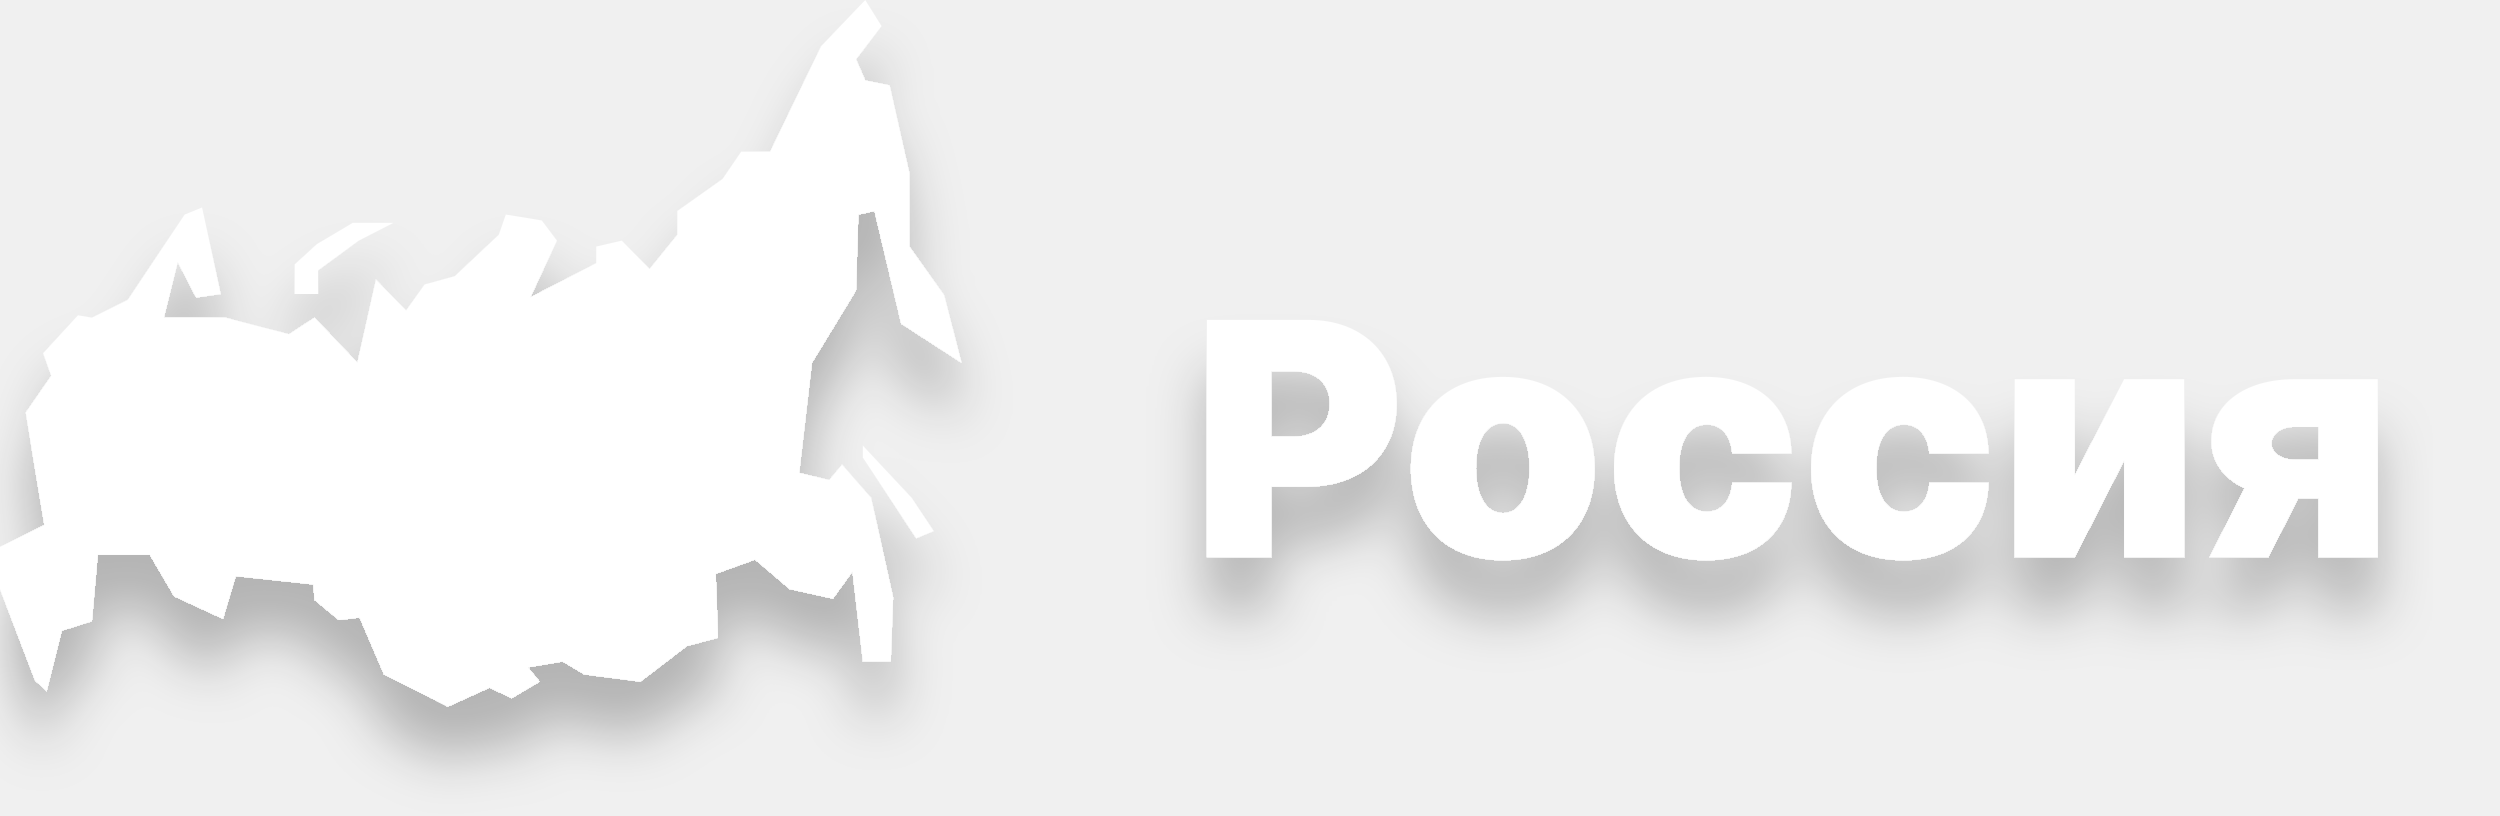
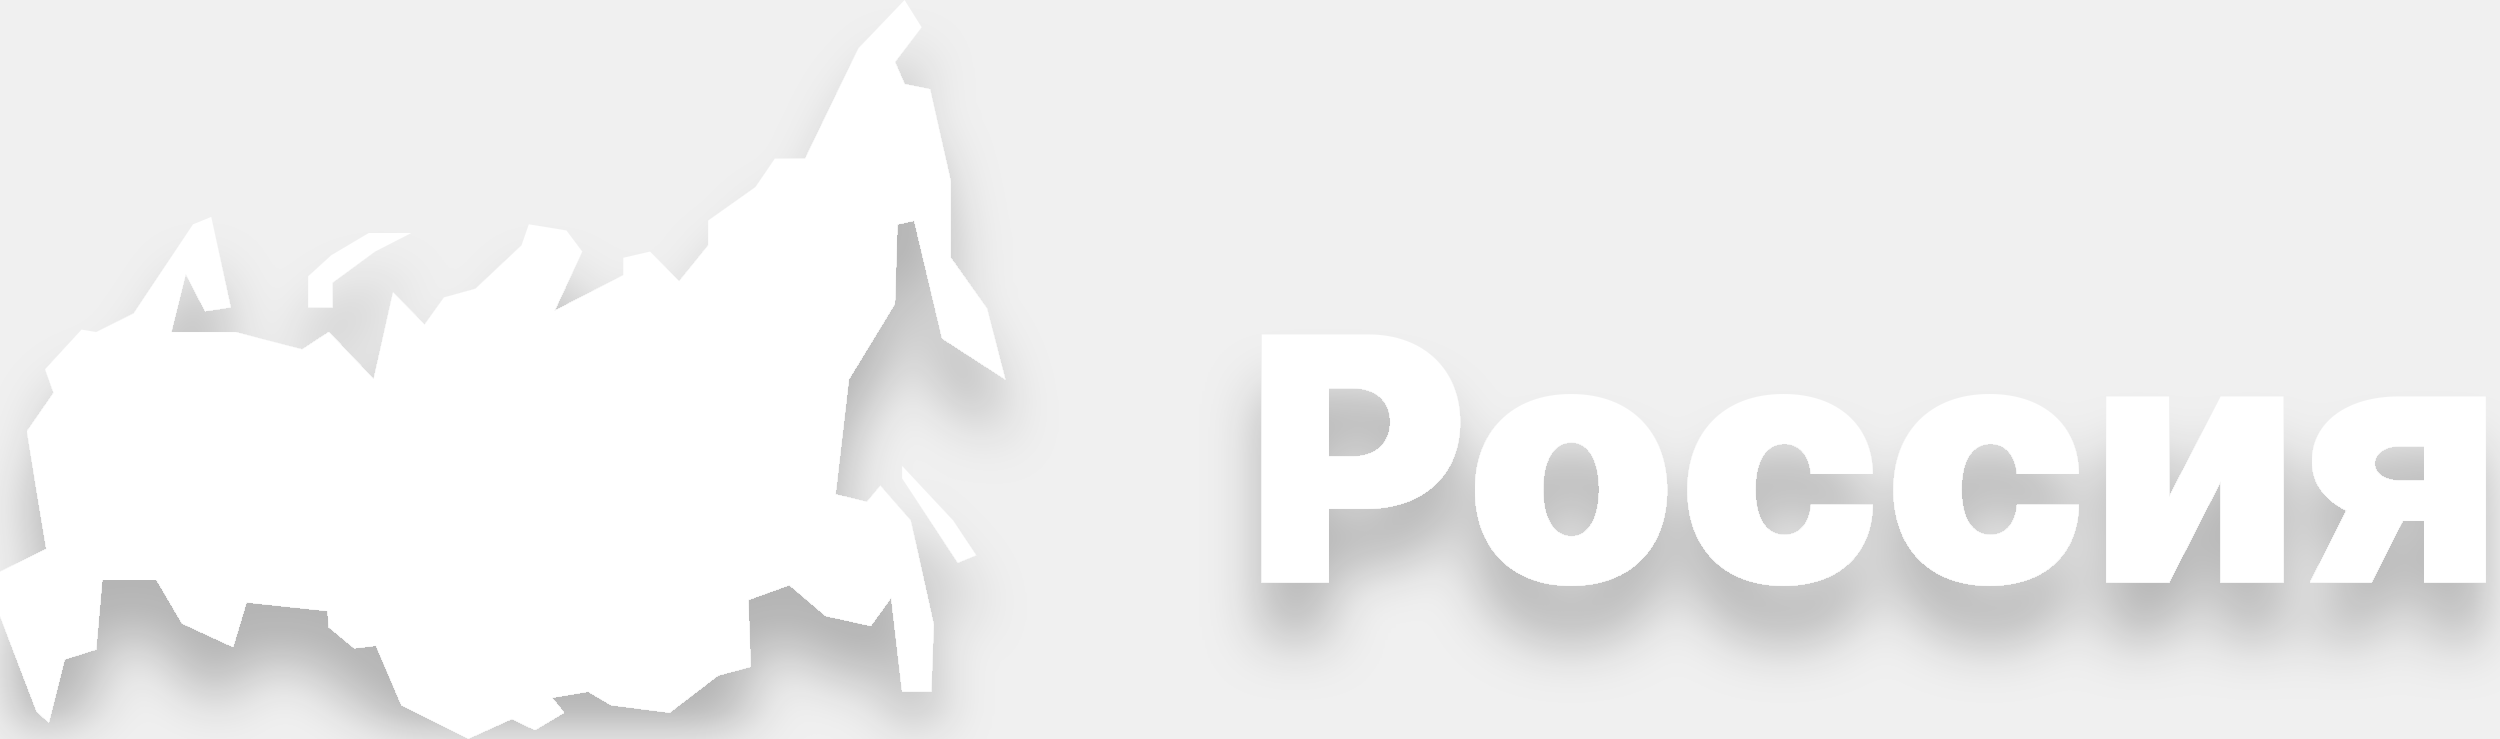
- <svg xmlns="http://www.w3.org/2000/svg" width="184" height="60" viewBox="5 0 184 60" fill="none">
+ <svg xmlns="http://www.w3.org/2000/svg" width="176" height="52" viewBox="5 0 176 52" fill="none">
  <g filter="url(#a)" fill="#fff">
    <path d="m11.765 23.383 2.646-1.31 4.181-6.281 1.28-.524 1.365 6.37-1.792.261-1.365-2.617-1.024 4.1h4.523l4.693 1.222 1.877-1.221 3.158 3.315 1.365-6.107 2.219 2.268 1.365-1.92 2.219-.61 3.242-3.054.512-1.483 2.646.436 1.11 1.483L44.02 21.9l4.864-2.53v-1.221l1.878-.437 2.048 2.094 2.048-2.53V15.53l3.328-2.355 1.365-2.007h2.133l3.755-7.765L68.683 0l1.194 1.92L68 4.361l.683 1.57 1.792.35 1.45 6.456v5.41l2.56 3.577 1.28 4.973-4.437-2.88-1.963-8.288-1.194.262-.17 5.584-3.244 5.322-.938 8.114 2.218.524.94-1.135 2.132 2.443 1.622 7.33-.17 4.71h-2.049l-.768-6.63-1.45 2.006-3.158-.698-2.56-2.18-2.901 1.046.17 4.712-2.304.61-3.413 2.618-4.096-.524-1.621-.96-2.56.437.853 1.047-2.048 1.221-1.621-.785L37.963 52l-4.694-2.356-1.792-4.188-1.536.175-1.792-1.483-.085-1.135-5.717-.61-.939 3.14-3.584-1.657-1.792-3.054h-3.84l-.427 4.886-2.218.698-1.11 4.45-.853-.785L4 40.745l4.267-2.094-.683-4.1-.683-4.189 1.878-2.704L8.18 26l2.56-2.792 1.024.175Zm56.747 10.295 3.925 5.933 1.28-.524-1.62-2.443-3.585-3.839v.873Zm-40.107-12.04v-1.745l2.987-2.182 2.56-1.308h-2.987l-2.645 1.57-1.621 1.483v2.182h1.706ZM93.831 41h4.724v-5.18h2.616c3.967 0 6.626-2.344 6.626-6.103 0-3.716-2.591-6.17-6.456-6.17h-7.51V41Zm4.724-8.863V27.33h1.665c1.656 0 2.65.886 2.65 2.386 0 1.492-.994 2.42-2.65 2.42h-1.665Zm17.049 9.103c4.247 0 6.762-2.728 6.762-6.75 0-4.024-2.515-6.75-6.762-6.75-4.248 0-6.762 2.726-6.762 6.75 0 4.022 2.514 6.75 6.762 6.75Zm.034-3.478c-1.257 0-2.005-1.253-2.005-3.307 0-2.054.748-3.307 2.005-3.307 1.189 0 1.937 1.253 1.937 3.307 0 2.054-.748 3.307-1.937 3.307Zm14.917 3.478c3.865 0 6.235-2.225 6.286-5.694h-4.349c-.102 1.372-.841 2.114-1.869 2.114-1.232 0-2.039-1.057-2.039-3.205s.807-3.205 2.039-3.205c1.036 0 1.742.742 1.869 2.114h4.349c-.025-3.409-2.446-5.625-6.286-5.625-4.247 0-6.762 2.727-6.762 6.75s2.515 6.75 6.762 6.75Zm14.507 0c3.866 0 6.236-2.225 6.287-5.694h-4.35c-.102 1.372-.841 2.114-1.869 2.114-1.231 0-2.038-1.057-2.038-3.205s.807-3.205 2.038-3.205c1.037 0 1.742.742 1.869 2.114h4.35c-.026-3.409-2.447-5.625-6.287-5.625-4.247 0-6.762 2.727-6.762 6.75s2.515 6.75 6.762 6.75ZM157.701 35v-7.09h-4.418V41h4.418l3.636-7.125V41h4.417V27.91h-4.417L157.701 35Zm17.95 6H180V27.91h-6.116c-3.764 0-6.142 1.909-6.117 4.568-.017 1.491.875 2.727 2.438 3.46L167.631 41h4.316l2.2-4.33h1.504V41Zm0-7.159h-1.665c-1.249 0-1.827-.613-1.801-1.193-.026-.545.518-1.227 1.699-1.227h1.767v2.42Z" />
  </g>
  <defs>
    <filter id="a" x="0" y="0" width="184" height="60" filterUnits="userSpaceOnUse" color-interpolation-filters="sRGB">
      <feFlood flood-opacity="0" result="BackgroundImageFix" />
      <feColorMatrix in="SourceAlpha" values="0 0 0 0 0 0 0 0 0 0 0 0 0 0 0 0 0 0 127 0" result="hardAlpha" />
      <feOffset dy="4" />
      <feGaussianBlur stdDeviation="2" />
      <feComposite in2="hardAlpha" operator="out" />
      <feColorMatrix values="0 0 0 0 0 0 0 0 0 0 0 0 0 0 0 0 0 0 0.25 0" />
      <feBlend in2="BackgroundImageFix" result="effect1_dropShadow_62863_869" />
      <feBlend in="SourceGraphic" in2="effect1_dropShadow_62863_869" result="shape" />
    </filter>
  </defs>
</svg>
